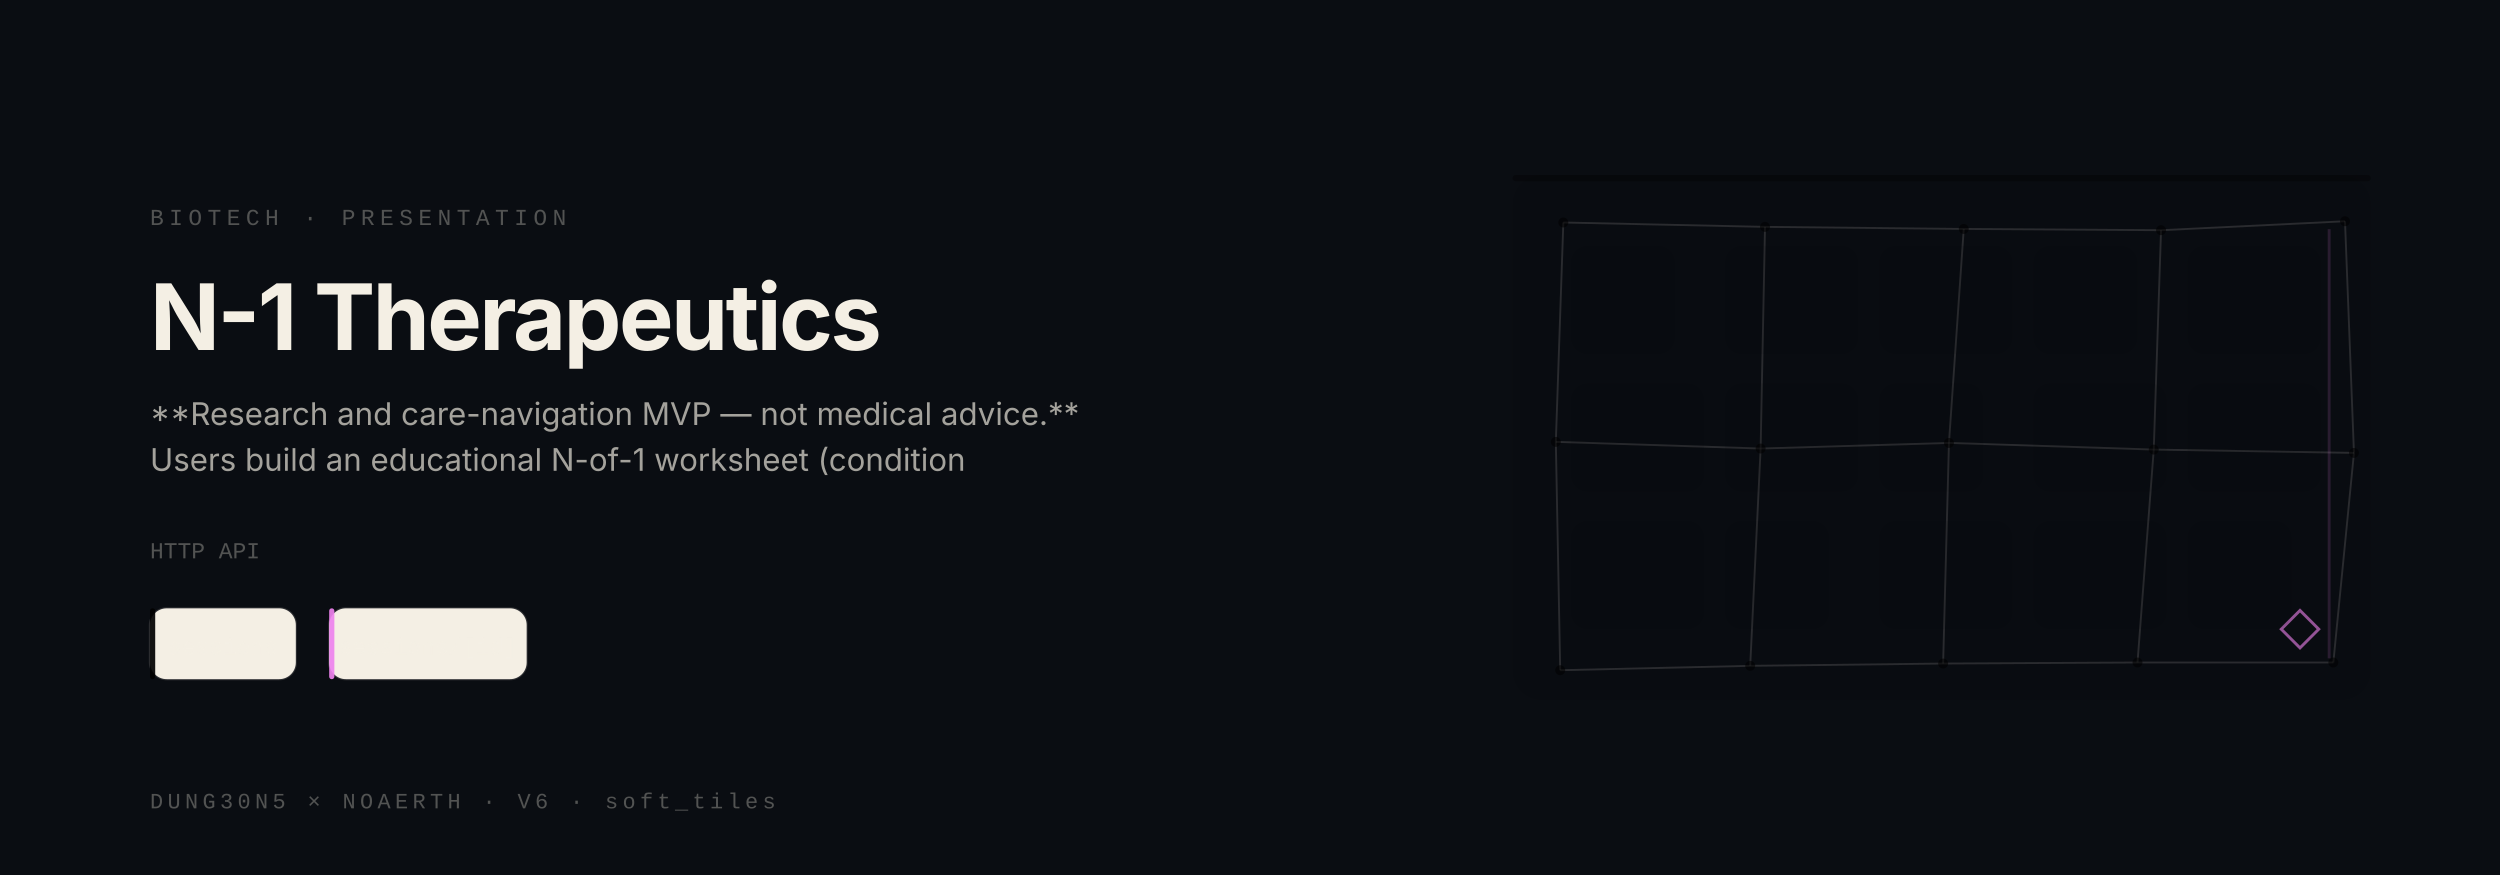
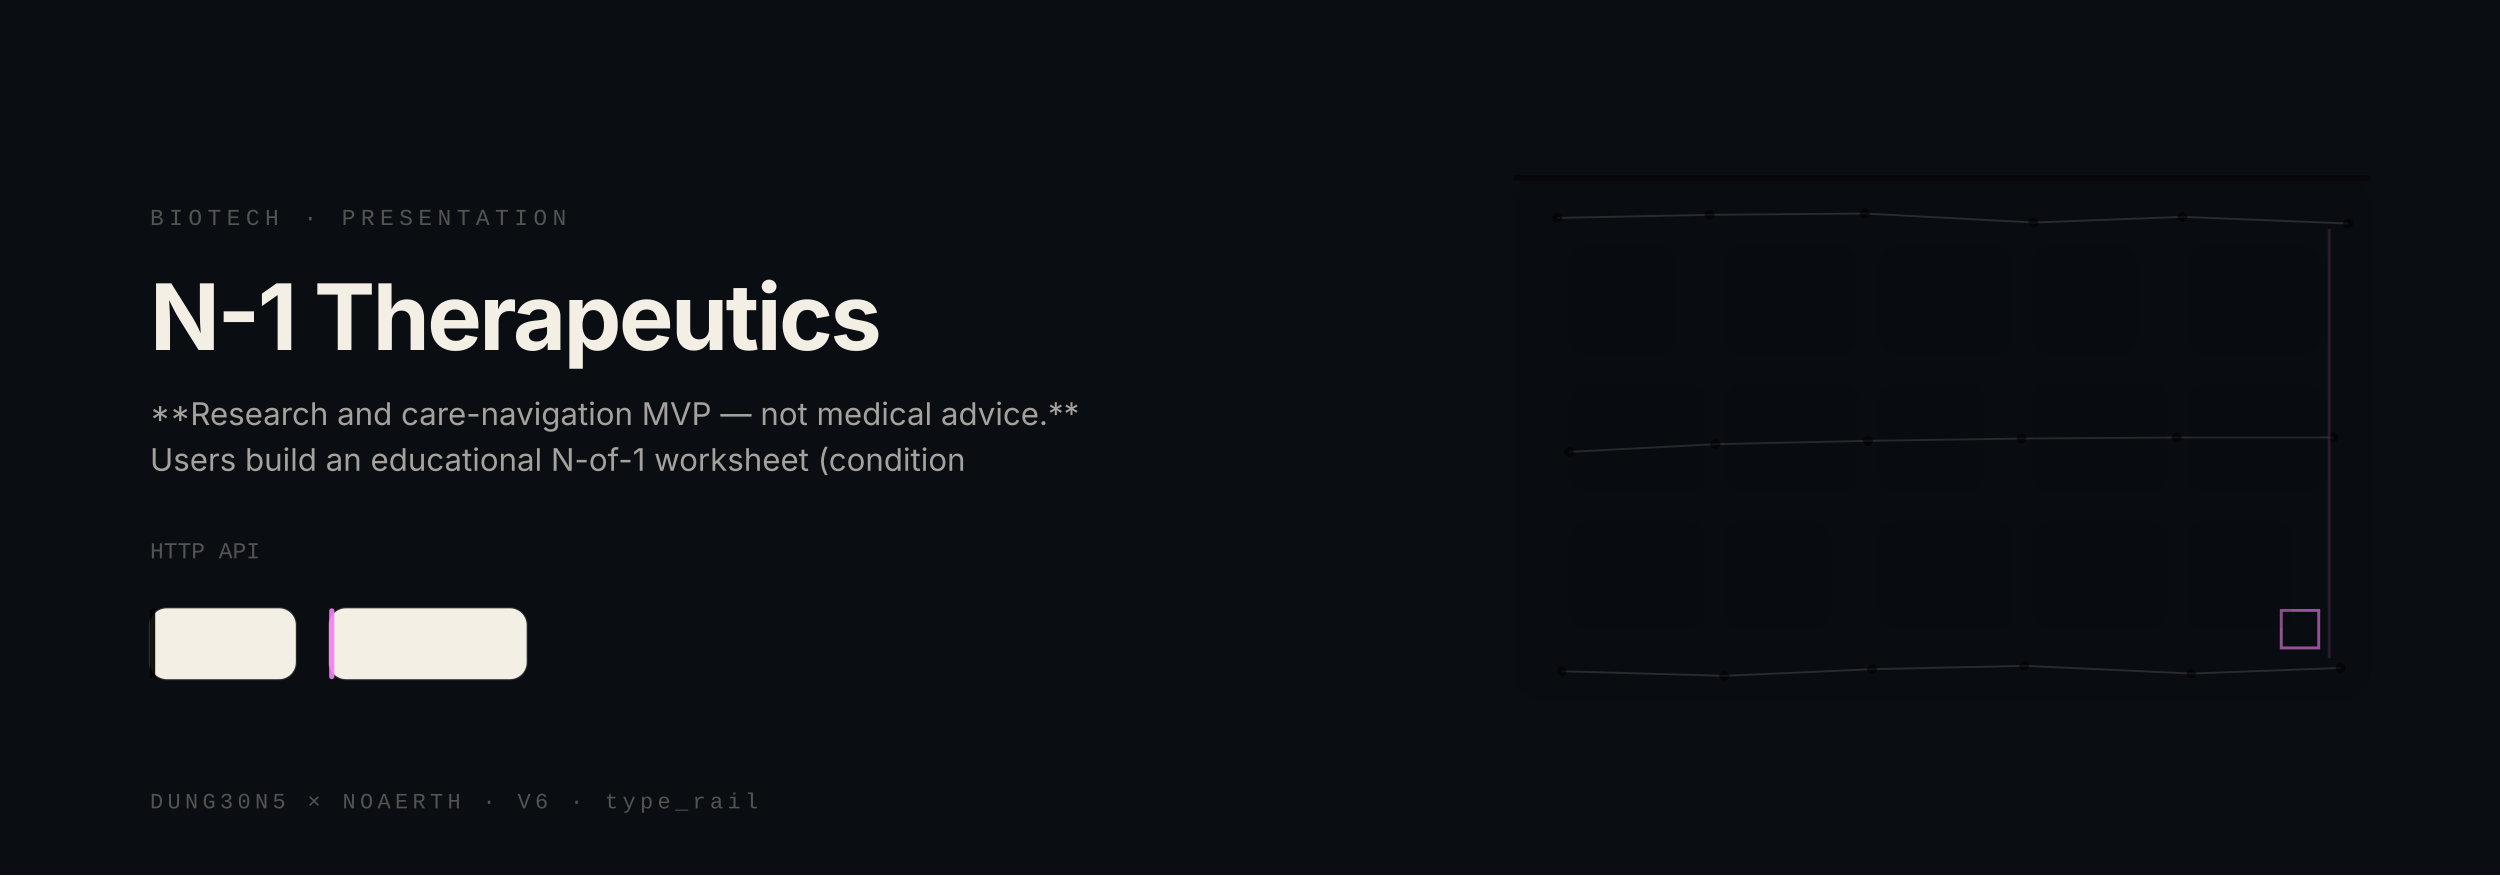
<svg xmlns="http://www.w3.org/2000/svg" viewBox="0 0 1200 420" width="1200" height="420" role="img" aria-label="N-1 Therapeutics: a composed grid assembles and a sweep resolves it">
  <rect width="1200" height="420" fill="#0a0d12" />
  <text x="72" y="108" font-family="ui-monospace, SFMono-Regular, Menlo, Monaco, Consolas, 'Liberation Mono', monospace" font-size="11" letter-spacing="2.6" fill="#f4efe44f">BIOTECH · PRESENTATION</text>
  <text x="72" y="168" font-family="-apple-system, BlinkMacSystemFont, 'Segoe UI', Inter, Helvetica, Arial, sans-serif" font-size="44" font-weight="660" letter-spacing="-1.2" fill="#f4efe4">N-1 Therapeutics</text>
  <text x="72" y="204" font-family="-apple-system, BlinkMacSystemFont, 'Segoe UI', Inter, Helvetica, Arial, sans-serif" font-size="15" fill="#f4efe4a8">**Research and care-navigation MVP — not medical advice.**</text>
  <text x="72" y="226" font-family="-apple-system, BlinkMacSystemFont, 'Segoe UI', Inter, Helvetica, Arial, sans-serif" font-size="15" fill="#f4efe4a8">Users build an educational N-of-1 worksheet (condition</text>
  <text x="72" y="268" font-family="ui-monospace, SFMono-Regular, Menlo, Monaco, Consolas, 'Liberation Mono', monospace" font-size="11" fill="#f4efe44f">HTTP API</text>
  <rect x="72.0" y="292.0" width="70.0" height="34.0" rx="8" fill="#f4efe4" stroke="#f4efe424" stroke-width="1.1" />
  <rect x="72.0" y="292.0" width="2.5" height="34.0" rx="1.2" fill="mint" opacity="0.92" />
  <text x="107.0" y="314" font-family="ui-monospace, SFMono-Regular, Menlo, Monaco, Consolas, 'Liberation Mono', monospace" font-size="11" fill="#f4efe4" fill-opacity="0.82" text-anchor="middle">sessions</text>
  <rect x="158.0" y="292.0" width="94.8" height="34.0" rx="8" fill="#f4efe4" stroke="#f4efe424" stroke-width="1.1" />
  <rect x="158.0" y="292.0" width="2.5" height="34.0" rx="1.2" fill="violet" opacity="0.92" />
  <text x="205.4" y="314" font-family="ui-monospace, SFMono-Regular, Menlo, Monaco, Consolas, 'Liberation Mono', monospace" font-size="11" fill="#f4efe4" fill-opacity="0.82" text-anchor="middle">sessions/[id]</text>
  <rect x="726.0" y="84.0" width="412.0" height="252.0" rx="14" fill="mint" fill-opacity="0.06" />
  <rect x="729.0" y="87.0" width="406.0" height="246.0" rx="12" fill="none" stroke="mint" stroke-width="1" stroke-opacity="0.18" />
-   <line x1="750.4" y1="106.8" x2="847.2" y2="108.9" stroke="#f4efe424" stroke-width="0.9" />
-   <line x1="750.4" y1="106.8" x2="746.8" y2="212.1" stroke="#f4efe424" stroke-width="0.9" />
-   <line x1="847.2" y1="108.9" x2="942.6" y2="109.9" stroke="#f4efe424" stroke-width="0.9" />
-   <line x1="847.2" y1="108.9" x2="845.1" y2="215.3" stroke="#f4efe424" stroke-width="0.9" />
-   <line x1="942.6" y1="109.9" x2="1037.3" y2="110.5" stroke="#f4efe424" stroke-width="0.9" />
-   <line x1="942.6" y1="109.9" x2="935.5" y2="212.6" stroke="#f4efe424" stroke-width="0.9" />
-   <line x1="1037.3" y1="110.5" x2="1125.6" y2="106.2" stroke="#f4efe424" stroke-width="0.9" />
-   <line x1="1037.3" y1="110.5" x2="1033.8" y2="215.8" stroke="#f4efe424" stroke-width="0.9" />
-   <line x1="1125.6" y1="106.2" x2="1129.9" y2="217.4" stroke="#f4efe424" stroke-width="0.9" />
-   <line x1="746.8" y1="212.1" x2="845.1" y2="215.3" stroke="#f4efe424" stroke-width="0.9" />
-   <line x1="746.8" y1="212.1" x2="748.9" y2="321.7" stroke="#f4efe424" stroke-width="0.9" />
-   <line x1="845.1" y1="215.3" x2="935.5" y2="212.6" stroke="#f4efe424" stroke-width="0.9" />
-   <line x1="845.1" y1="215.3" x2="840.1" y2="319.6" stroke="#f4efe424" stroke-width="0.9" />
-   <line x1="935.5" y1="212.6" x2="1033.8" y2="215.8" stroke="#f4efe424" stroke-width="0.9" />
-   <line x1="935.5" y1="212.6" x2="932.7" y2="318.5" stroke="#f4efe424" stroke-width="0.9" />
-   <line x1="1033.8" y1="215.8" x2="1129.9" y2="217.4" stroke="#f4efe424" stroke-width="0.9" />
-   <line x1="1033.8" y1="215.8" x2="1026.0" y2="318.0" stroke="#f4efe424" stroke-width="0.9" />
-   <line x1="1129.9" y1="217.4" x2="1120.0" y2="318.0" stroke="#f4efe424" stroke-width="0.9" />
-   <line x1="748.9" y1="321.7" x2="840.1" y2="319.6" stroke="#f4efe424" stroke-width="0.9" />
-   <line x1="840.1" y1="319.6" x2="932.7" y2="318.5" stroke="#f4efe424" stroke-width="0.9" />
-   <line x1="932.7" y1="318.5" x2="1026.0" y2="318.0" stroke="#f4efe424" stroke-width="0.9" />
-   <line x1="1026.0" y1="318.0" x2="1120.0" y2="318.0" stroke="#f4efe424" stroke-width="0.9" />
-   <circle cx="750.4" cy="106.8" r="2.4" fill="mint" opacity="0.55" />
-   <circle cx="847.2" cy="108.9" r="2.4" fill="mint" opacity="0.55" />
-   <circle cx="942.6" cy="109.9" r="2.4" fill="mint" opacity="0.55" />
-   <circle cx="1037.3" cy="110.5" r="2.4" fill="mint" opacity="0.55" />
-   <circle cx="1125.6" cy="106.2" r="2.4" fill="mint" opacity="0.55" />
-   <circle cx="746.8" cy="212.1" r="2.4" fill="mint" opacity="0.55" />
-   <circle cx="845.1" cy="215.3" r="2.4" fill="mint" opacity="0.55" />
-   <circle cx="935.5" cy="212.6" r="2.4" fill="mint" opacity="0.55" />
-   <circle cx="1033.8" cy="215.8" r="2.4" fill="mint" opacity="0.55" />
-   <circle cx="1129.9" cy="217.4" r="2.4" fill="mint" opacity="0.55" />
-   <circle cx="748.9" cy="321.7" r="2.4" fill="mint" opacity="0.55" />
-   <circle cx="840.1" cy="319.6" r="2.4" fill="mint" opacity="0.55" />
-   <circle cx="932.7" cy="318.5" r="2.4" fill="mint" opacity="0.55" />
-   <circle cx="1026.0" cy="318.0" r="2.4" fill="mint" opacity="0.55" />
-   <circle cx="1120.0" cy="318.0" r="2.4" fill="mint" opacity="0.55" />
+   <line x1="747.5" y1="104.6" x2="820.6" y2="103.1" stroke="#f4efe424" stroke-width="0.9" />
+   <line x1="820.6" y1="103.1" x2="895.1" y2="102.5" stroke="#f4efe424" stroke-width="0.9" />
+   <line x1="895.1" y1="102.5" x2="976.0" y2="106.8" stroke="#f4efe424" stroke-width="0.9" />
+   <line x1="976.0" y1="106.8" x2="1047.6" y2="104.1" stroke="#f4efe424" stroke-width="0.9" />
+   <line x1="1047.6" y1="104.1" x2="1127.1" y2="107.3" stroke="#f4efe424" stroke-width="0.9" />
+   <line x1="753.2" y1="216.9" x2="823.4" y2="213.2" stroke="#f4efe424" stroke-width="0.9" />
+   <line x1="823.4" y1="213.2" x2="896.5" y2="211.6" stroke="#f4efe424" stroke-width="0.9" />
+   <line x1="896.5" y1="211.6" x2="970.3" y2="210.5" stroke="#f4efe424" stroke-width="0.9" />
+   <line x1="970.3" y1="210.5" x2="1044.8" y2="210.0" stroke="#f4efe424" stroke-width="0.9" />
+   <line x1="1044.8" y1="210.0" x2="1120.0" y2="210.0" stroke="#f4efe424" stroke-width="0.9" />
+   <line x1="749.6" y1="322.2" x2="827.7" y2="324.4" stroke="#f4efe424" stroke-width="0.9" />
+   <line x1="827.7" y1="324.4" x2="898.6" y2="321.2" stroke="#f4efe424" stroke-width="0.9" />
+   <line x1="898.6" y1="321.2" x2="971.7" y2="319.6" stroke="#f4efe424" stroke-width="0.9" />
+   <line x1="971.7" y1="319.6" x2="1051.9" y2="323.3" stroke="#f4efe424" stroke-width="0.9" />
+   <line x1="1051.9" y1="323.3" x2="1123.5" y2="320.6" stroke="#f4efe424" stroke-width="0.9" />
+   <circle cx="747.5" cy="104.6" r="2.4" fill="mint" opacity="0.55" />
+   <circle cx="820.6" cy="103.1" r="2.4" fill="mint" opacity="0.55" />
+   <circle cx="895.1" cy="102.5" r="2.4" fill="mint" opacity="0.55" />
+   <circle cx="976.0" cy="106.8" r="2.4" fill="mint" opacity="0.55" />
+   <circle cx="1047.6" cy="104.1" r="2.4" fill="mint" opacity="0.55" />
+   <circle cx="1127.1" cy="107.3" r="2.4" fill="mint" opacity="0.55" />
+   <circle cx="753.2" cy="216.9" r="2.4" fill="mint" opacity="0.55" />
+   <circle cx="823.4" cy="213.2" r="2.4" fill="mint" opacity="0.55" />
+   <circle cx="896.5" cy="211.6" r="2.4" fill="mint" opacity="0.55" />
+   <circle cx="970.3" cy="210.5" r="2.4" fill="mint" opacity="0.55" />
+   <circle cx="1044.8" cy="210.0" r="2.4" fill="mint" opacity="0.55" />
+   <circle cx="1120.0" cy="210.0" r="2.4" fill="mint" opacity="0.55" />
+   <circle cx="749.6" cy="322.2" r="2.4" fill="mint" opacity="0.55" />
+   <circle cx="827.7" cy="324.4" r="2.4" fill="mint" opacity="0.55" />
+   <circle cx="898.6" cy="321.2" r="2.4" fill="mint" opacity="0.55" />
+   <circle cx="971.7" cy="319.6" r="2.4" fill="mint" opacity="0.55" />
+   <circle cx="1051.9" cy="323.3" r="2.4" fill="mint" opacity="0.55" />
+   <circle cx="1123.5" cy="320.6" r="2.4" fill="mint" opacity="0.55" />
  <rect x="726.0" y="84.0" width="412.0" height="3" rx="1.5" fill="mint" opacity="0.35" />
-   <path d="M1095.0 302.0 l9 -9 l9 9 l-9 9 z" fill="none" stroke="violet" stroke-width="1.4" opacity="0.6" />
+   <path d="M1095.0 293.0 h18 v18 h-18 z" fill="none" stroke="violet" stroke-width="1.4" opacity="0.6" />
  <rect x="754" y="118" width="50" height="52" rx="8" fill="mint" fill-opacity="0.08" stroke="mint" stroke-width="1" stroke-opacity="0.4" opacity="0.85" />
  <rect x="828" y="118" width="64" height="52" rx="8" fill="mint" fill-opacity="0.08" stroke="mint" stroke-width="1" stroke-opacity="0.4" opacity="0.85" />
  <rect x="902" y="118" width="64" height="52" rx="8" fill="mint" fill-opacity="0.08" stroke="mint" stroke-width="1" stroke-opacity="0.4" opacity="0.85" />
  <rect x="976" y="118" width="50" height="52" rx="8" fill="mint" fill-opacity="0.08" stroke="mint" stroke-width="1" stroke-opacity="0.4" opacity="0.85" />
  <rect x="1050" y="118" width="64" height="52" rx="8" fill="mint" fill-opacity="0.08" stroke="mint" stroke-width="1" stroke-opacity="0.4" opacity="0.85" />
  <rect x="754" y="184" width="64" height="52" rx="8" fill="mint" fill-opacity="0.08" stroke="mint" stroke-width="1" stroke-opacity="0.4" opacity="0.85" />
  <rect x="828" y="184" width="64" height="52" rx="8" fill="mint" fill-opacity="0.08" stroke="mint" stroke-width="1" stroke-opacity="0.4" opacity="0.85" />
  <rect x="902" y="184" width="50" height="52" rx="8" fill="mint" fill-opacity="0.08" stroke="mint" stroke-width="1" stroke-opacity="0.4" opacity="0.85" />
  <rect x="976" y="184" width="64" height="52" rx="8" fill="mint" fill-opacity="0.08" stroke="mint" stroke-width="1" stroke-opacity="0.4" opacity="0.85" />
  <rect x="1050" y="184" width="64" height="52" rx="8" fill="mint" fill-opacity="0.08" stroke="mint" stroke-width="1" stroke-opacity="0.4" opacity="0.85" />
  <rect x="754" y="250" width="64" height="52" rx="8" fill="mint" fill-opacity="0.08" stroke="mint" stroke-width="1" stroke-opacity="0.4" opacity="0.85" />
  <rect x="828" y="250" width="50" height="52" rx="8" fill="mint" fill-opacity="0.08" stroke="mint" stroke-width="1" stroke-opacity="0.4" opacity="0.85" />
  <rect x="902" y="250" width="64" height="52" rx="8" fill="mint" fill-opacity="0.08" stroke="mint" stroke-width="1" stroke-opacity="0.4" opacity="0.85" />
  <rect x="976" y="250" width="64" height="52" rx="8" fill="mint" fill-opacity="0.08" stroke="mint" stroke-width="1" stroke-opacity="0.4" opacity="0.85" />
  <rect x="1050" y="250" width="50" height="52" rx="8" fill="mint" fill-opacity="0.08" stroke="mint" stroke-width="1" stroke-opacity="0.4" opacity="0.85" />
  <line x1="1118" y1="110" x2="1118" y2="316" stroke="violet" stroke-width="1.4" opacity="0.14" />
-   <text x="72" y="388" font-family="ui-monospace, SFMono-Regular, Menlo, Monaco, Consolas, 'Liberation Mono', monospace" font-size="10.5" letter-spacing="2.1" fill="#f4efe44f">DUNG30N5 × NOAERTH · V6 · soft_tiles</text>
+   <text x="72" y="388" font-family="ui-monospace, SFMono-Regular, Menlo, Monaco, Consolas, 'Liberation Mono', monospace" font-size="10.5" letter-spacing="2.1" fill="#f4efe44f">DUNG30N5 × NOAERTH · V6 · type_rail</text>
</svg>
